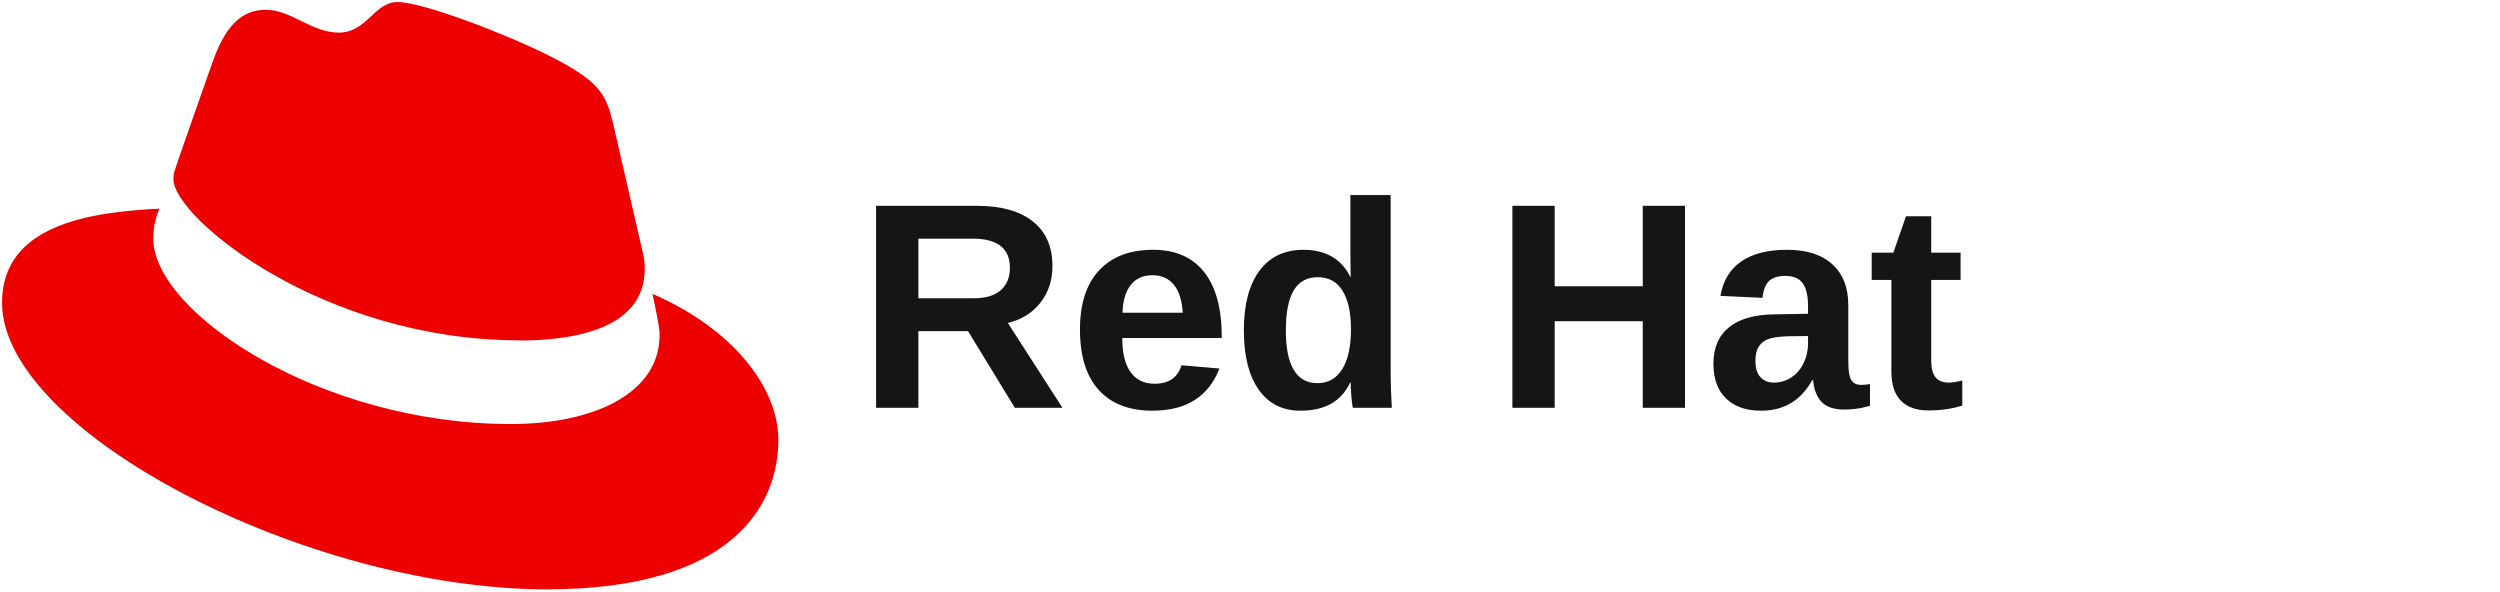
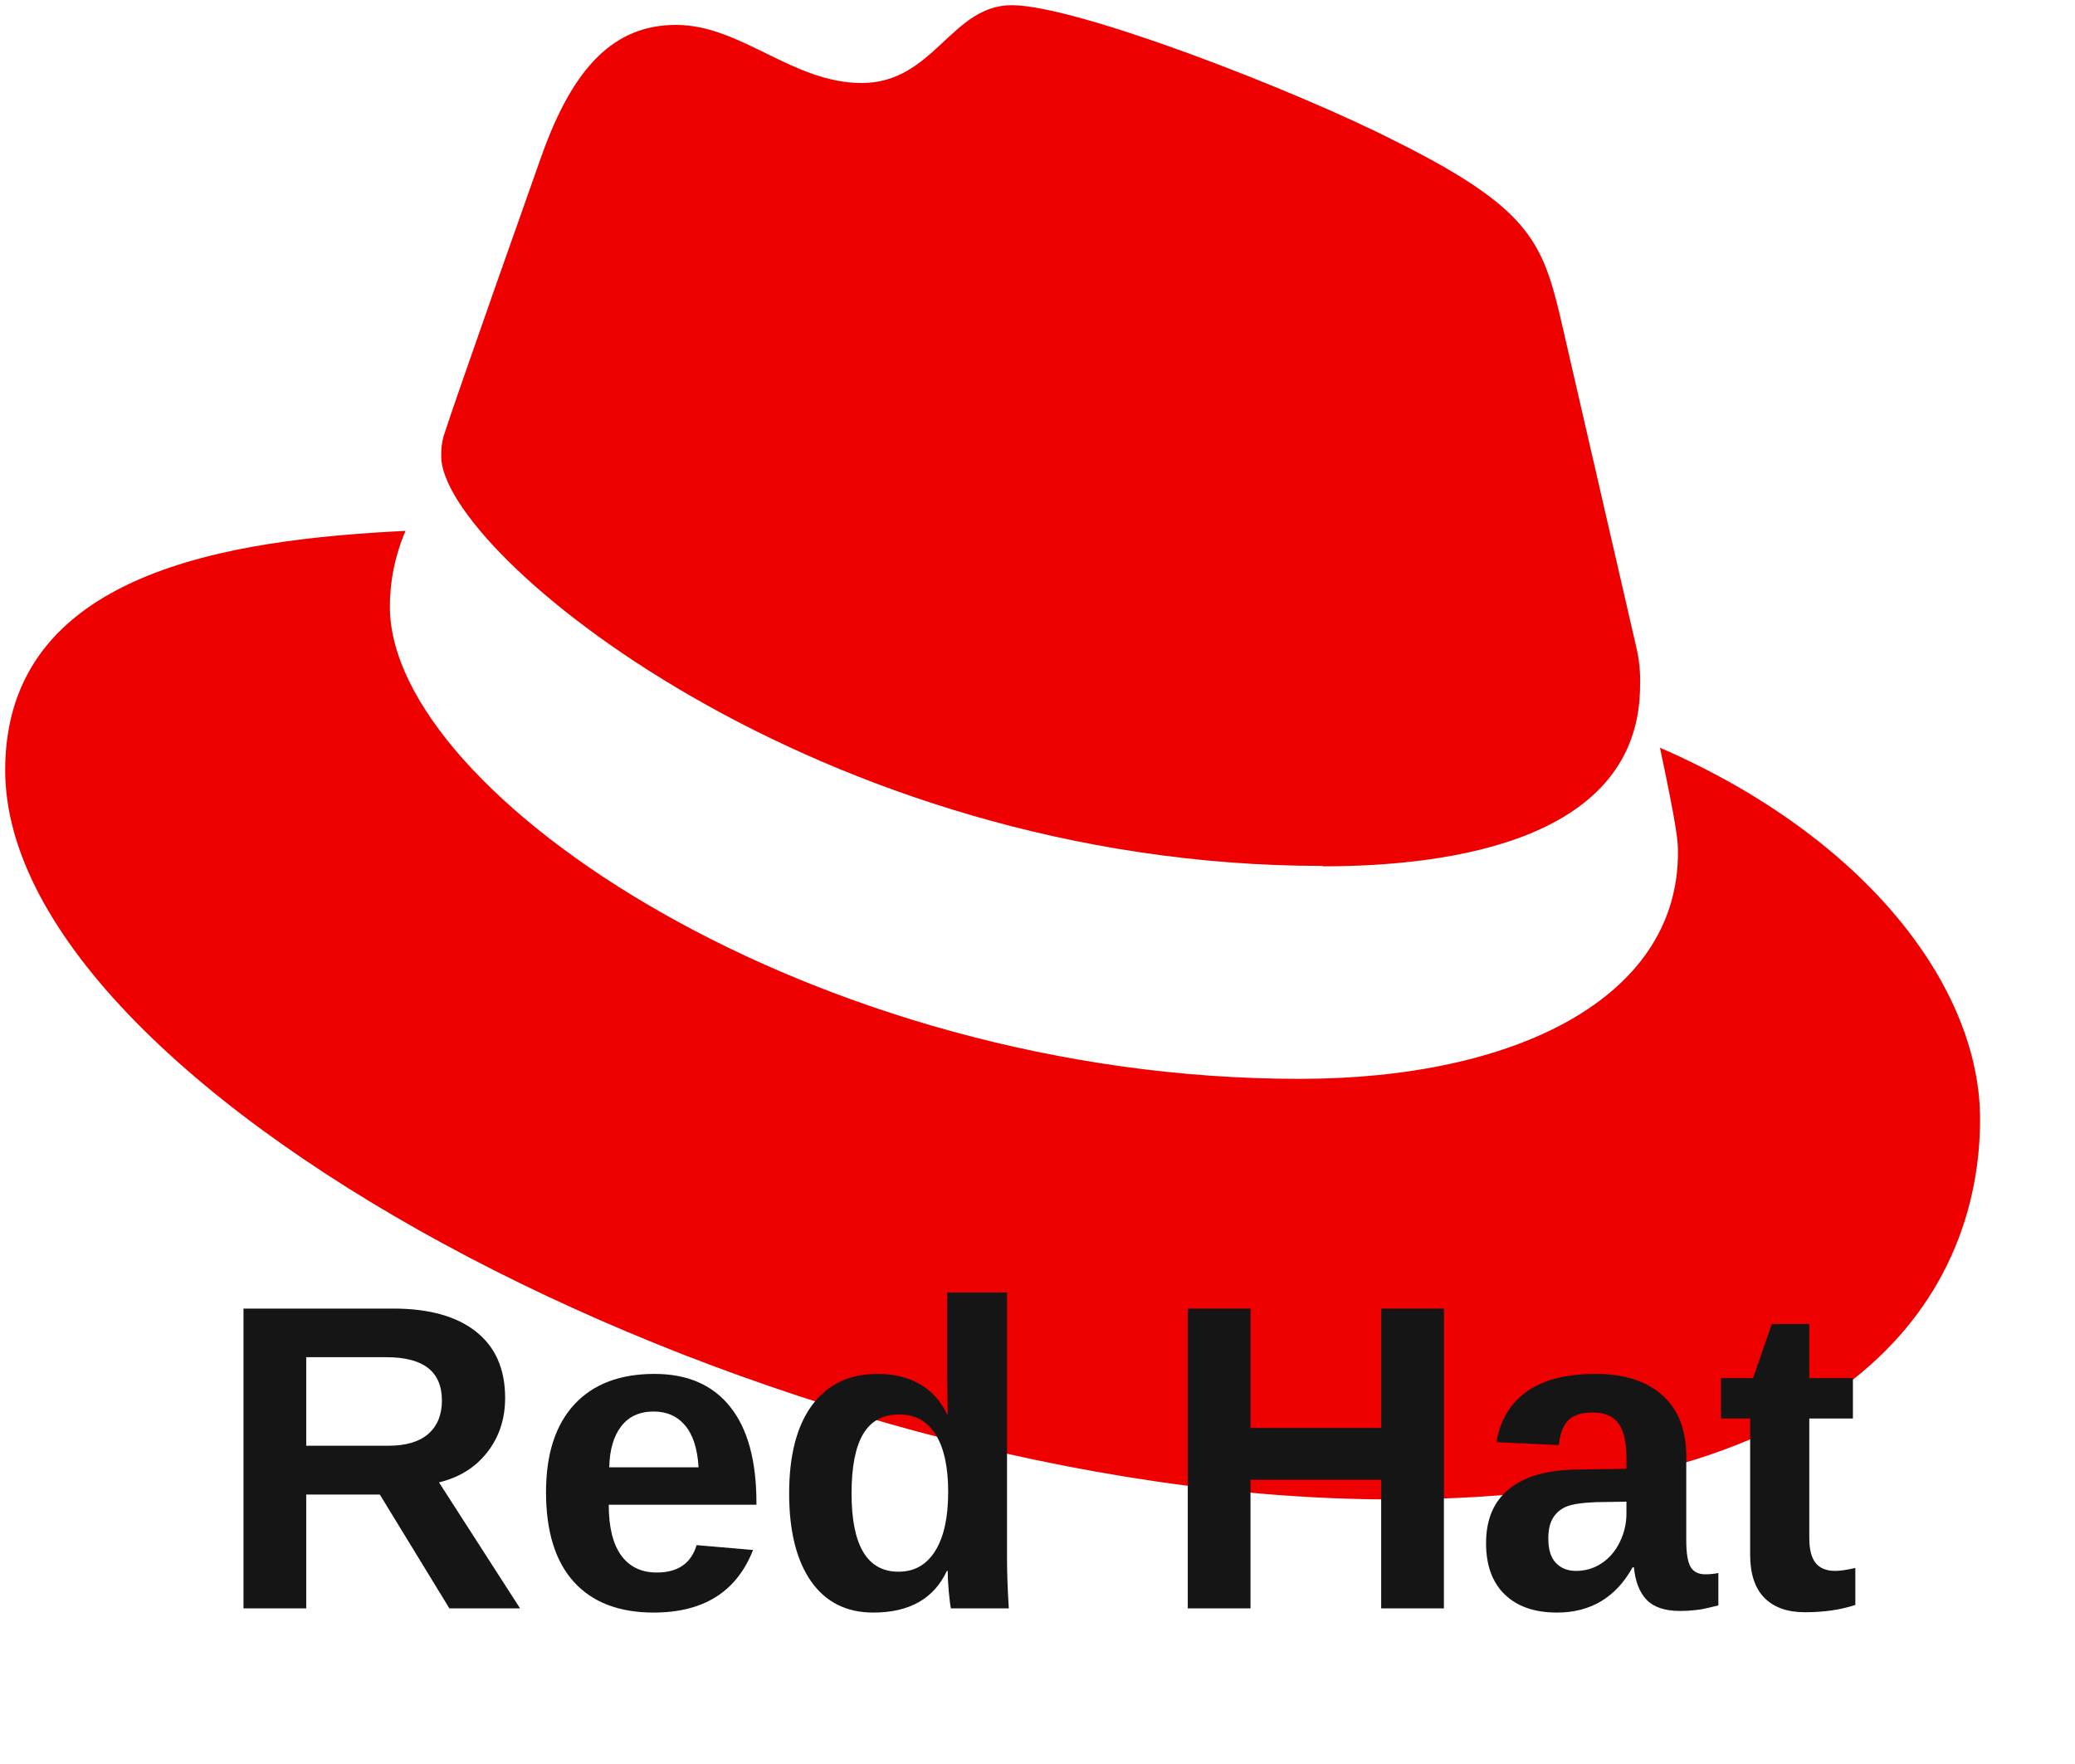
- <svg xmlns="http://www.w3.org/2000/svg" viewBox="0 0 613 145">
-   <path d="M127.47 83.49c12.51 0 30.61-2.58 30.61-17.46a14 14 0 0 0-.31-3.42l-7.45-32.36c-1.72-7.12-3.23-10.35-15.73-16.6C124.89 8.69 103.76.5 97.51.5 91.69.5 90 8 83.06 8c-6.68 0-11.64-5.6-17.89-5.6-6 0-9.91 4.09-12.93 12.5 0 0-8.41 23.72-9.49 27.16A6.43 6.43 0 0 0 42.53 44c0 9.22 36.3 39.45 84.94 39.45M160 72.07c1.73 8.19 1.73 9.05 1.73 10.13 0 14-15.74 21.77-36.43 21.77C78.54 104 37.58 76.6 37.58 58.49a18.45 18.45 0 0 1 1.51-7.33C22.27 52 .5 55 .5 74.22c0 31.48 74.59 70.28 133.65 70.28 45.28 0 56.7-20.48 56.7-36.65 0-12.72-11-27.16-30.83-35.78" fill="#e00" />
-   <text x="210" y="100" font-family="Red Hat Display, Arial, sans-serif" font-weight="700" font-size="72" fill="#151515">Red Hat</text>
+ <svg xmlns="http://www.w3.org/2000/svg" viewBox="0 0 200 170">
+   <g transform="translate(40,0)">
+     <path d="M87.47 83.49c12.51 0 30.61-2.58 30.61-17.46a14 14 0 0 0-.31-3.42l-7.45-32.36c-1.72-7.12-3.23-10.35-15.73-16.6C84.89 8.69 63.76.5 57.51.5 51.69.5 50 8 43.06 8c-6.68 0-11.64-5.6-17.89-5.6-6 0-9.91 4.09-12.93 12.5 0 0-8.41 23.72-9.49 27.16A6.43 6.43 0 0 0 2.53 44c0 9.22 36.3 39.45 84.94 39.45M120 72.07c1.73 8.19 1.73 9.05 1.73 10.13 0 14-15.74 21.77-36.43 21.77C38.54 104-2.42 76.6-2.42 58.49a18.45 18.45 0 0 1 1.51-7.33C-17.73 52-39.5 55-39.5 74.22c0 31.48 74.59 70.28 133.65 70.28 45.28 0 56.7-20.48 56.7-36.65 0-12.72-11-27.16-30.83-35.78" fill="#e00" />
+   </g>
+   <text x="100" y="155" font-family="Red Hat Display, Arial, sans-serif" font-weight="700" font-size="42" fill="#151515" text-anchor="middle">Red Hat</text>
</svg>
